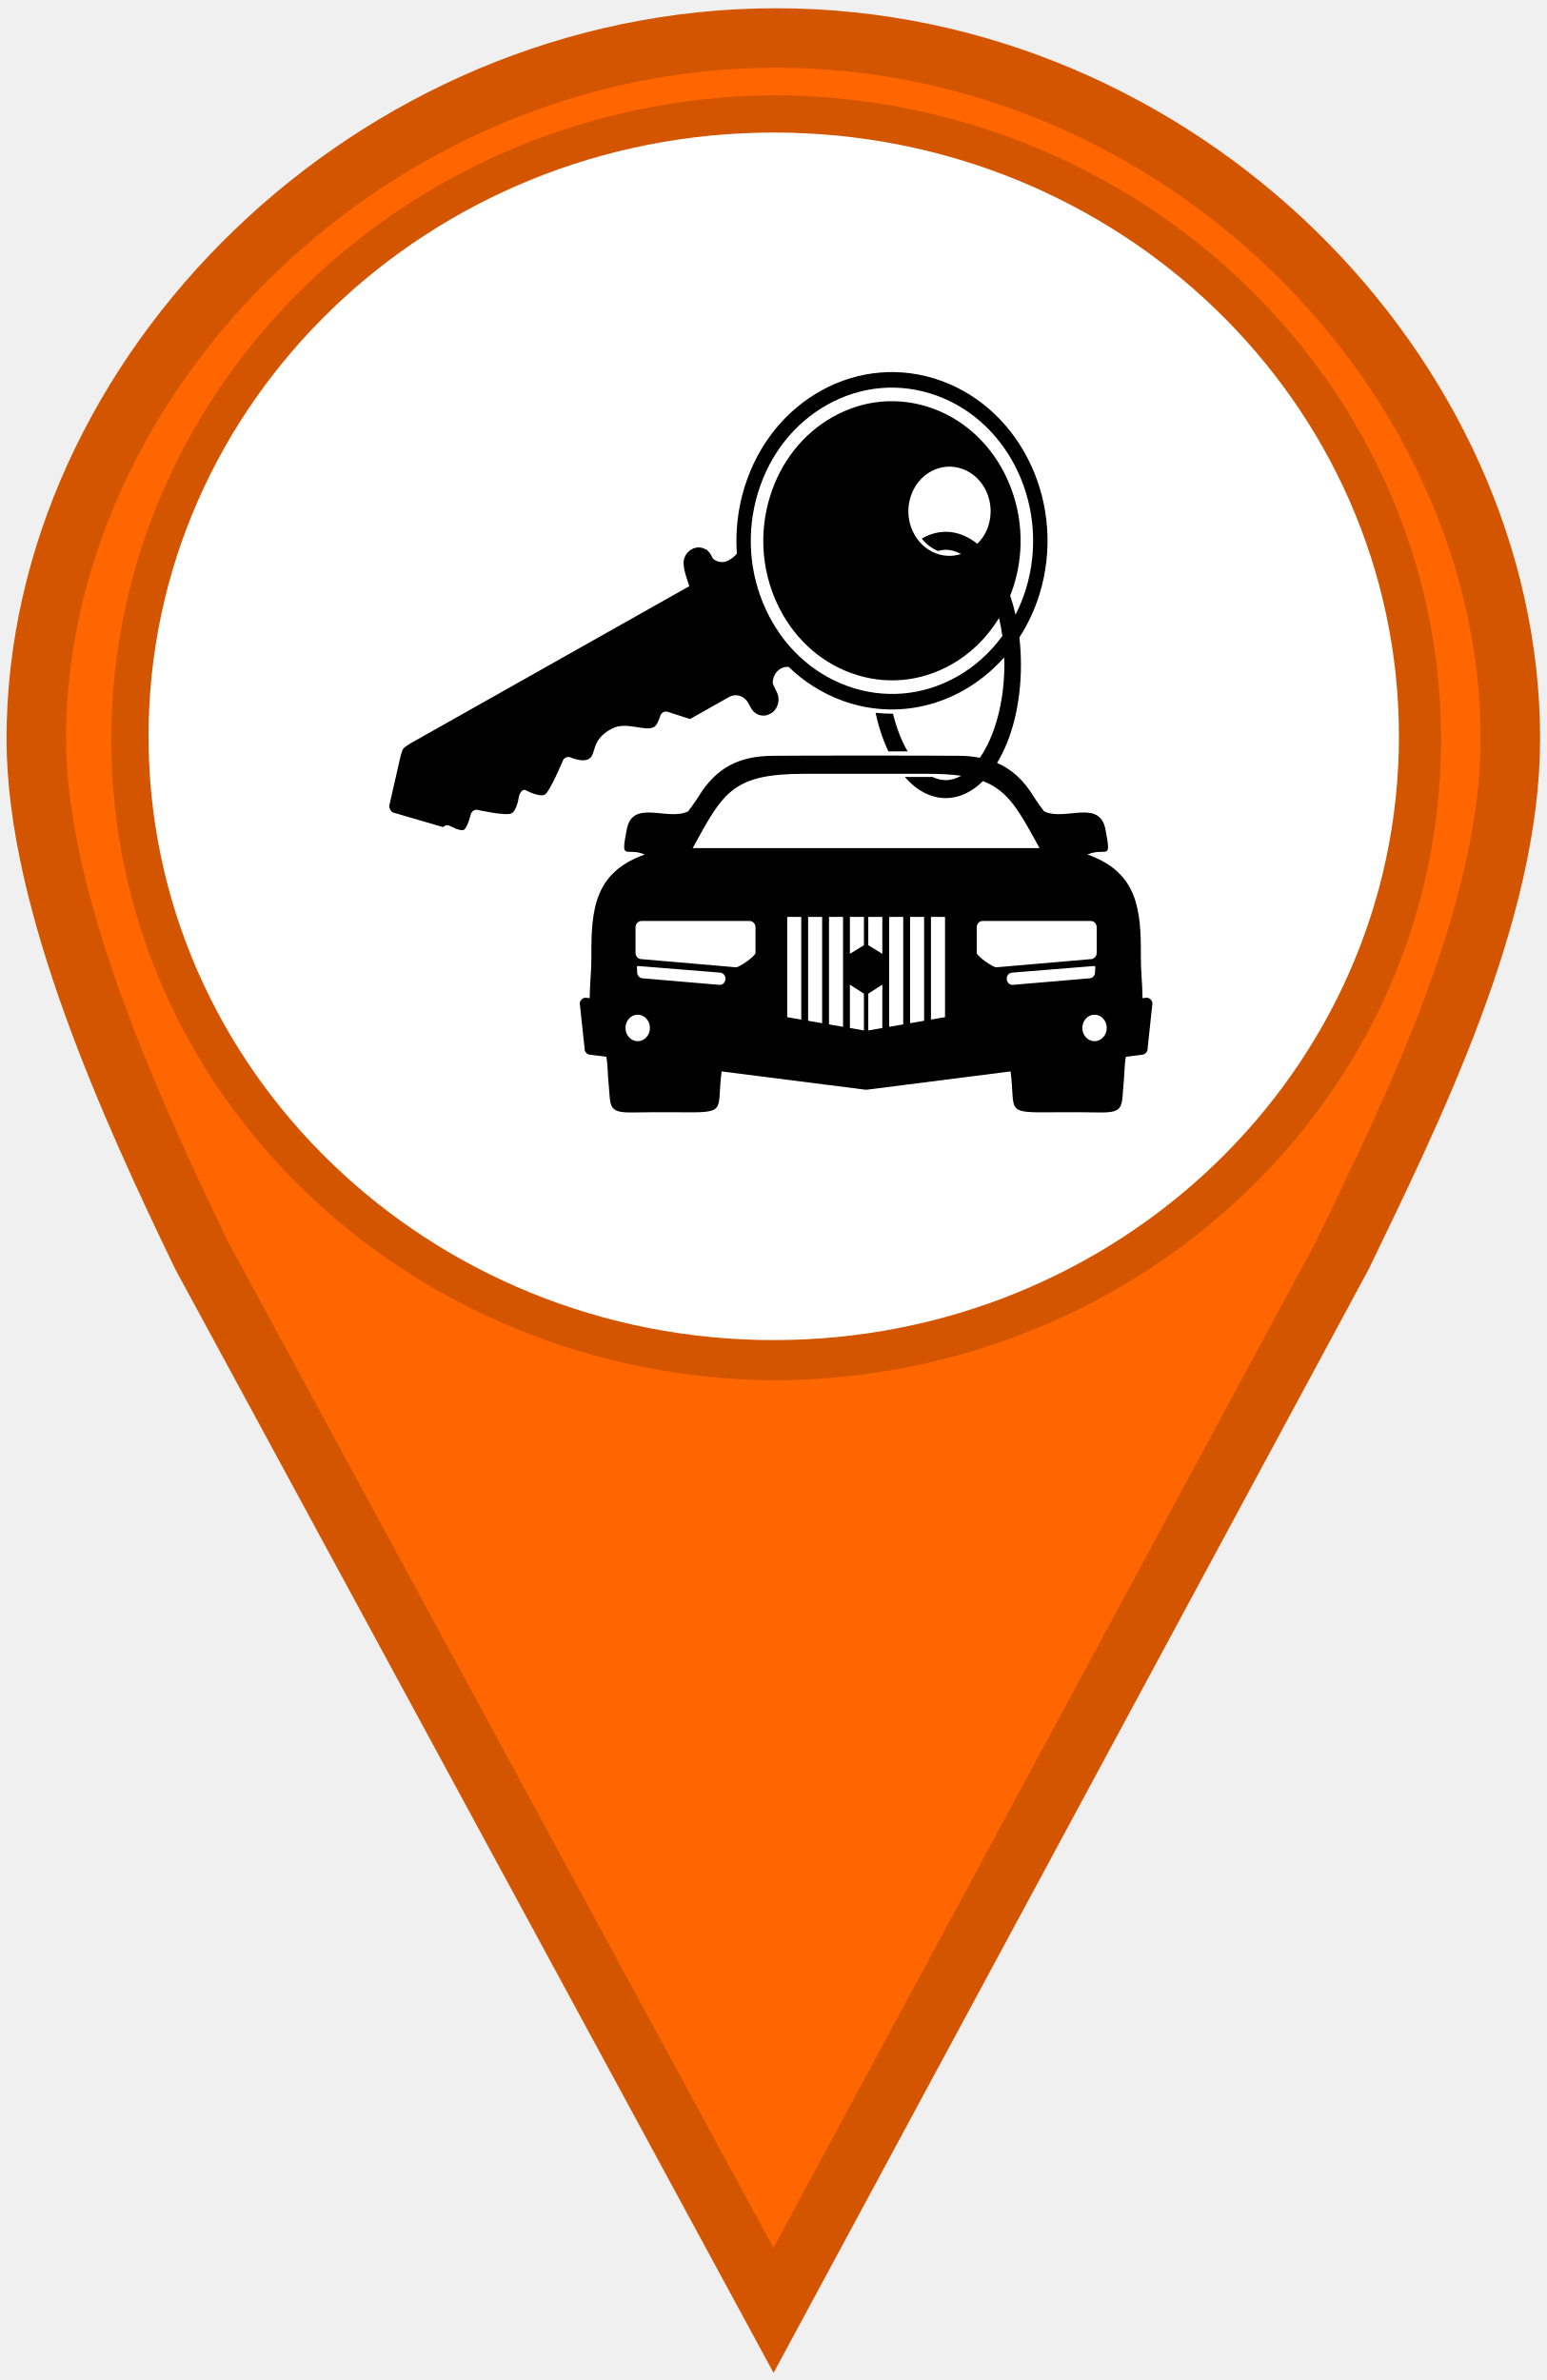
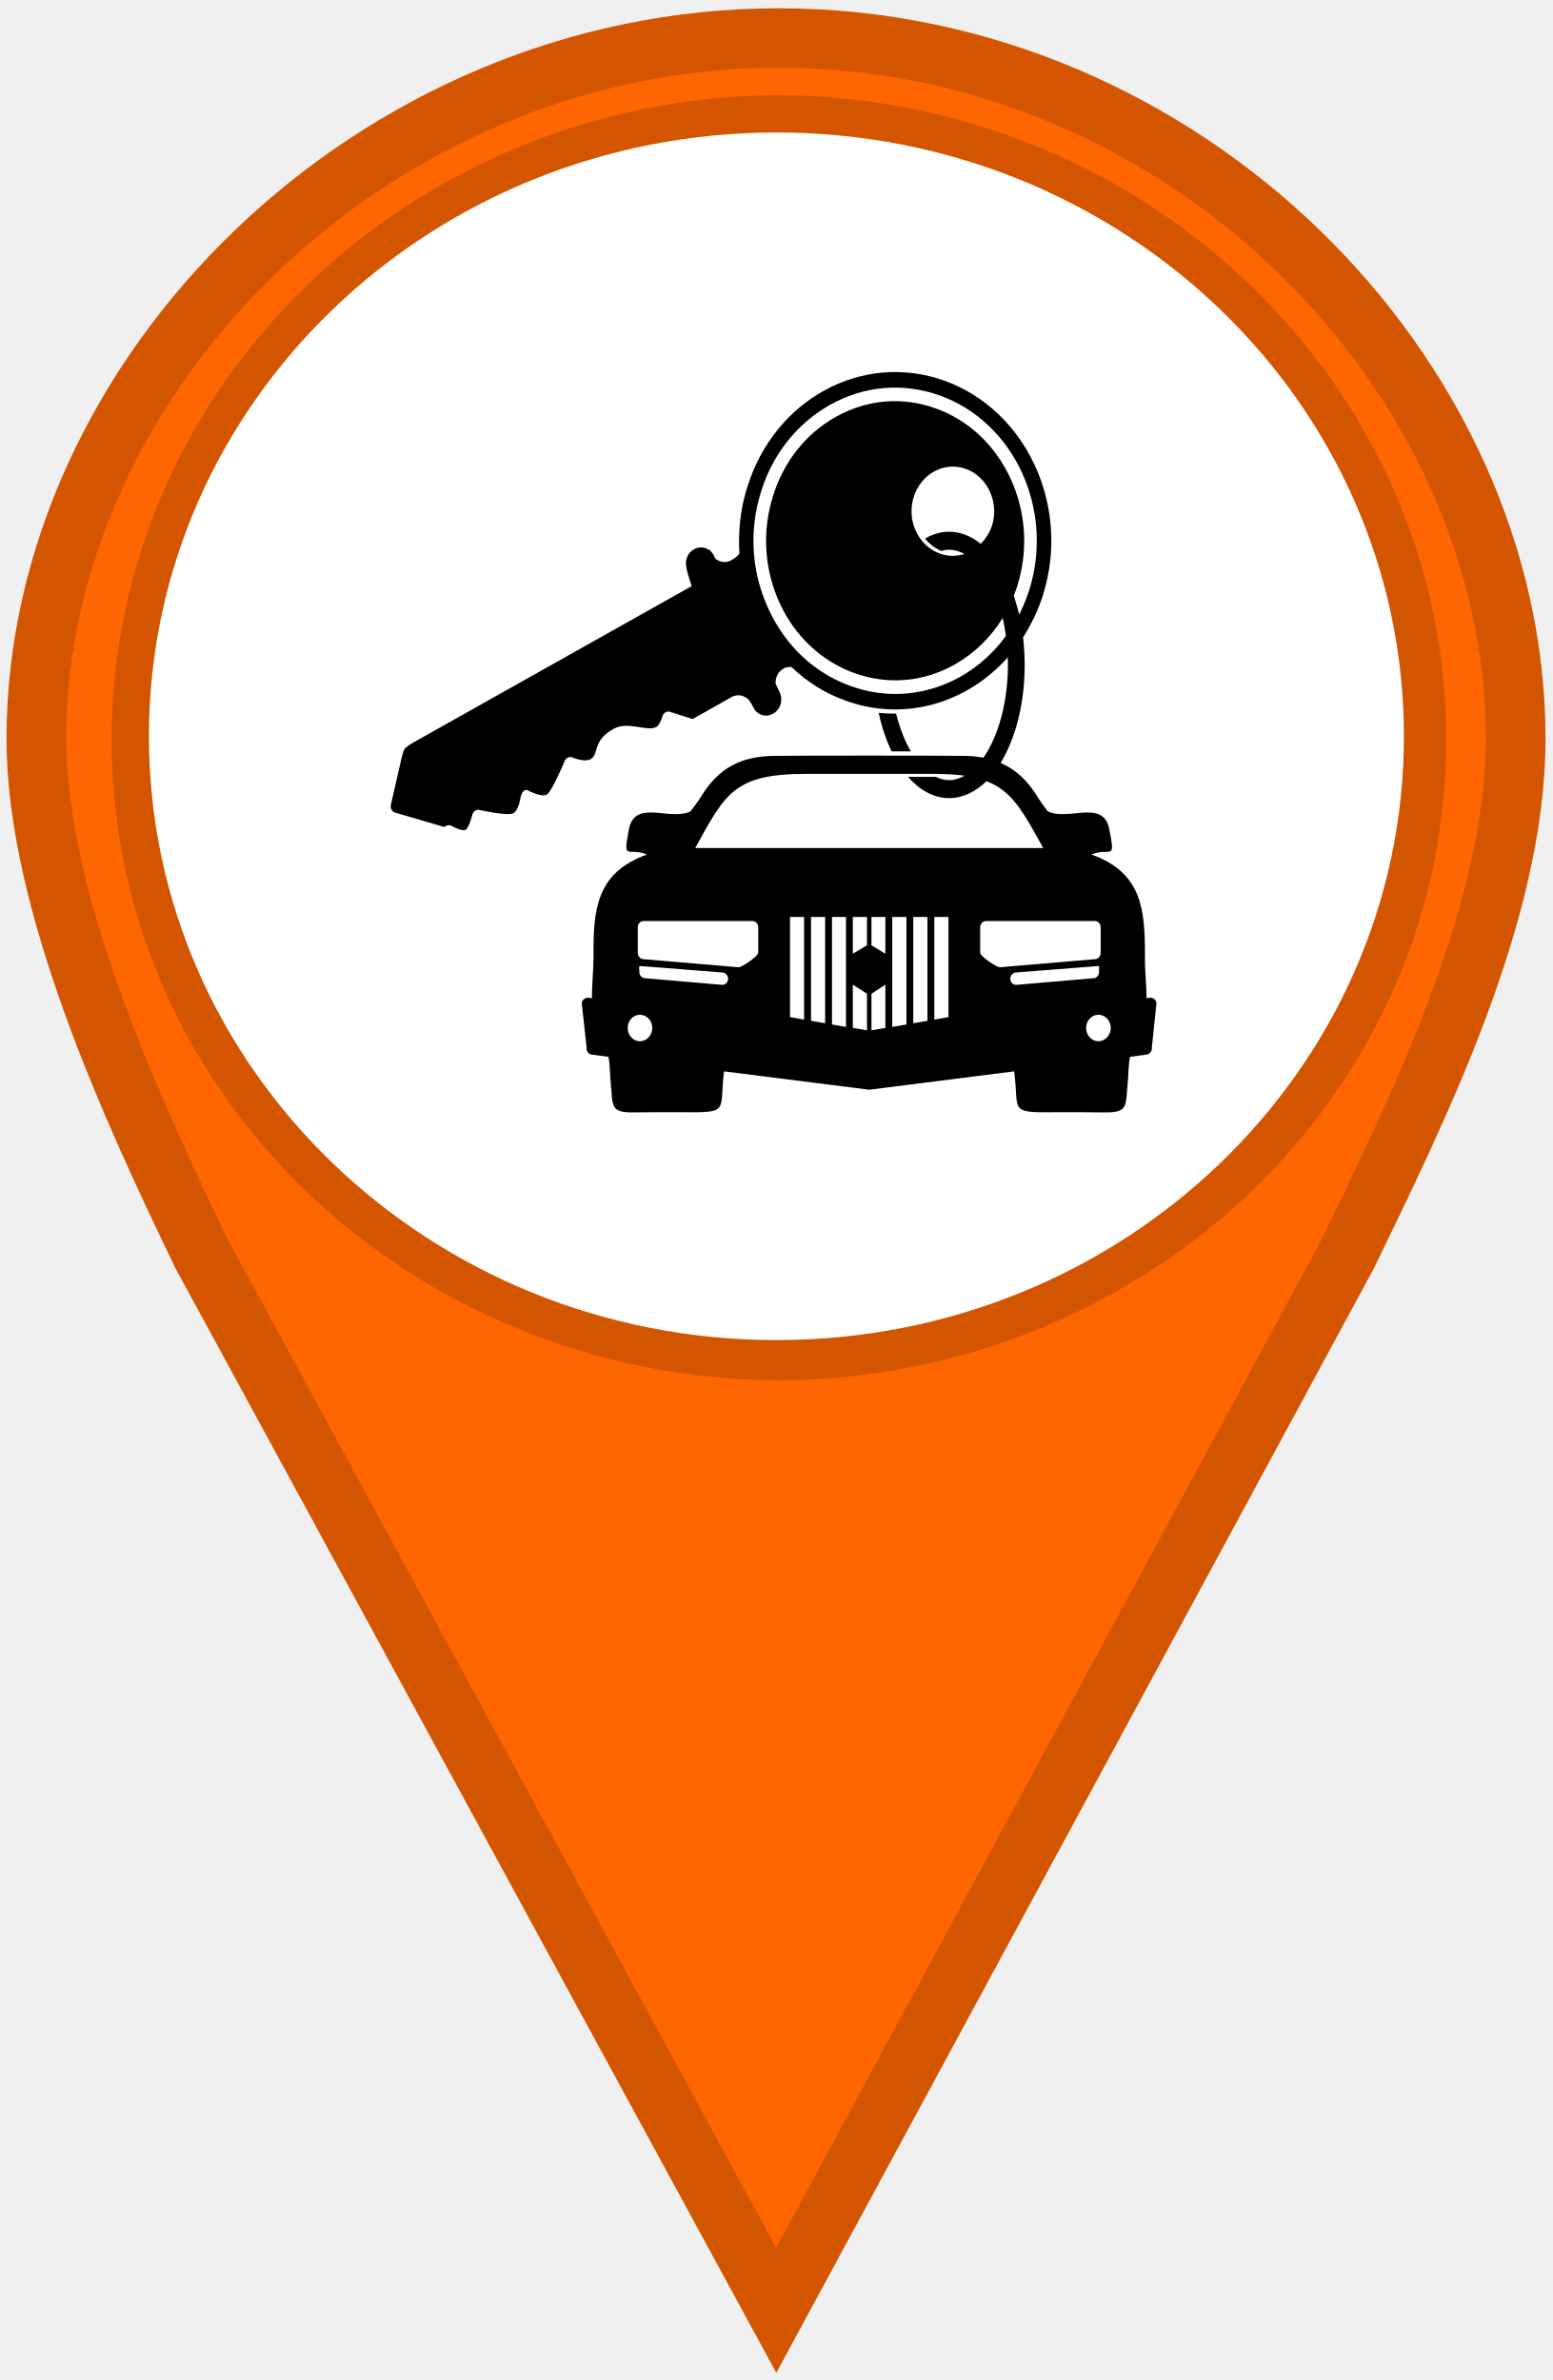
- <svg xmlns="http://www.w3.org/2000/svg" height="40" width="26" version="1.1">
-   <path d="m13.04 0.639c-6.783 0-12.43 5.649-12.43 11.78 0 2.757 1.613 6.26 2.779 8.68l9.611 17.73 9.56-17.73c1.166-2.42 2.824-5.747 2.824-8.68 0-6.128-5.555-11.78-12.34-11.78zm0 1.461c5.895 0.037 10.68 4.656 10.68 10.33 0 5.678-4.781 10.23-10.68 10.27-5.895-0.037-10.67-4.585-10.67-10.27 0-5.678 4.779-10.3 10.67-10.33z" stroke="#d45500" stroke-linecap="round" fill="#f60" />
-   <ellipse style="fill:#ffffff;stroke:#ffffff;stroke-width:1.003" id="path13" cx="13.004" cy="12.375" rx="10.006" ry="9.646" />
-   <svg version="1.1" x="6.543" y="6.02" viewBox="0 0 11.936 11.505" enable-background="new 0 0 100 100" xml:space="preserve" id="svg2" width="12.91" height="12.91">
-     <defs id="defs28" />
-     <g id="g3217" transform="translate(-1261.918,7562.083)">
-       <g id="g3355" transform="translate(0.5259675,-1.51338)">
-         <g id="g3394" transform="translate(-1.304037,6.106822)">
-           <g id="g3432" transform="translate(1.32436,-7.06854)">
-             <g id="g3490" transform="translate(14.50543,16.20117)">
-               <g id="g3544" transform="translate(1.783222,7.907062)">
-                 <g id="g3595" transform="translate(9.526484,-0.4690141)">
-                   <g id="g3646" transform="translate(-52.35165,-3.588063)">
-                     <g id="g3767" transform="translate(6.004856,8.755277)">
-                       <g id="g4075" transform="translate(0.5523902,0.07303033)">
-                         <g id="g4264" transform="translate(3.088074,-2.637774)">
-                           <g id="g4355" transform="translate(8.460199,5.328404)">
-                             <g id="g4421" transform="translate(-6.525508,7.085877)">
-                               <g id="g4462" transform="translate(25.51802,13.53117)">
-                                 <g id="g4500" transform="translate(80.26127,-61.02332)">
-                                   <g id="g5344" transform="translate(-17.61483,53.92915)">
-                                     <g id="g5294" display="none" style="display:none">
-                                       <rect id="rect5296" height="196" width="394.5" display="inline" y="-80.755" x="-43.5" style="fill:#000000;display:inline" />
-                                     </g>
-                                     <g id="g5316" display="none" style="display:none">
-                                       <g id="g5318" display="inline" style="display:inline">
-                                         <path id="path5320" d="M 1.581,10.718 H 30.418 L 16,1.051 1.581,10.718 z M 17.592,6.594 c 0,0.879 -0.713,1.592 -1.592,1.592 -0.879,0 -1.592,-0.713 -1.592,-1.592 0,-0.879 0.713,-1.592 1.592,-1.592 0.879,0 1.592,0.712 1.592,1.592 z" />
-                                         <rect id="rect5322" height="3.021" width="31" y="28.03" x="0.5" />
-                                         <rect id="rect5324" height="11.875" width="3.021" y="13.363" x="3.667" />
-                                         <rect id="rect5326" height="11.875" width="3.021" y="13.363" x="8.349" />
-                                         <rect id="rect5328" height="11.875" width="3.021" y="13.363" x="20.63" />
-                                         <rect id="rect5330" height="11.875" width="3.021" y="13.363" x="25.312" />
-                                       </g>
-                                       <path id="path5332" d="m 19.055,22.809 c -0.386,0.262 -1.035,0.524 -1.857,0.524 -1.01,0 -1.907,-0.386 -2.53,-1.11 -0.474,-0.524 -0.785,-1.246 -0.897,-2.144 h -0.773 v -0.611 h 0.711 c 0,-0.062 0,-0.125 0,-0.187 0,-0.2 0.012,-0.387 0.025,-0.561 h -0.735 v -0.624 h 0.823 c 0.15,-0.872 0.524,-1.595 1.022,-2.106 0.636,-0.66 1.446,-1.035 2.468,-1.035 0.735,0 1.309,0.212 1.658,0.399 l -0.249,0.822 c -0.312,-0.187 -0.835,-0.349 -1.396,-0.349 -0.673,0 -1.221,0.237 -1.645,0.685 -0.374,0.361 -0.623,0.922 -0.748,1.583 h 3.478 v 0.624 h -3.59 c -0.013,0.162 -0.025,0.349 -0.025,0.523 0,0.075 0,0.137 0,0.225 h 3.615 v 0.611 h -3.53 c 0.1,0.723 0.349,1.259 0.685,1.633 0.461,0.486 1.085,0.723 1.757,0.723 0.661,0 1.234,-0.249 1.521,-0.411 l 0.212,0.786 z" display="inline" style="display:inline" />
-                                     </g>
-                                     <g id="g5453" transform="translate(-52.62536,-10.75091)">
-                                       <g id="g5403" display="none" style="display:none">
-                                         <rect id="rect5405" height="196" width="394.5" display="inline" y="-80.755" x="-43.5" style="fill:#000000;display:inline" />
-                                       </g>
-                                       <g id="g5425" display="none" style="display:none">
-                                         <g id="g5427" display="inline" style="display:inline">
-                                           <path id="path5429" d="M 1.581,10.718 H 30.418 L 16,1.051 1.581,10.718 z M 17.592,6.594 c 0,0.879 -0.713,1.592 -1.592,1.592 -0.879,0 -1.592,-0.713 -1.592,-1.592 0,-0.879 0.713,-1.592 1.592,-1.592 0.879,0 1.592,0.712 1.592,1.592 z" />
-                                           <rect id="rect5431" height="3.021" width="31" y="28.03" x="0.5" />
-                                           <rect id="rect5433" height="11.875" width="3.021" y="13.363" x="3.667" />
-                                           <rect id="rect5435" height="11.875" width="3.021" y="13.363" x="8.349" />
-                                           <rect id="rect5437" height="11.875" width="3.021" y="13.363" x="20.63" />
-                                           <rect id="rect5439" height="11.875" width="3.021" y="13.363" x="25.312" />
-                                         </g>
-                                         <path id="path5441" d="m 19.055,22.809 c -0.386,0.262 -1.035,0.524 -1.857,0.524 -1.01,0 -1.907,-0.386 -2.53,-1.11 -0.474,-0.524 -0.785,-1.246 -0.897,-2.144 h -0.773 v -0.611 h 0.711 c 0,-0.062 0,-0.125 0,-0.187 0,-0.2 0.012,-0.387 0.025,-0.561 h -0.735 v -0.624 h 0.823 c 0.15,-0.872 0.524,-1.595 1.022,-2.106 0.636,-0.66 1.446,-1.035 2.468,-1.035 0.735,0 1.309,0.212 1.658,0.399 l -0.249,0.822 c -0.312,-0.187 -0.835,-0.349 -1.396,-0.349 -0.673,0 -1.221,0.237 -1.645,0.685 -0.374,0.361 -0.623,0.922 -0.748,1.583 h 3.478 v 0.624 h -3.59 c -0.013,0.162 -0.025,0.349 -0.025,0.523 0,0.075 0,0.137 0,0.225 h 3.615 v 0.611 h -3.53 c 0.1,0.723 0.349,1.259 0.685,1.633 0.461,0.486 1.085,0.723 1.757,0.723 0.661,0 1.234,-0.249 1.521,-0.411 l 0.212,0.786 z" display="inline" style="display:inline" />
-                                       </g>
-                                       <g id="g5911" transform="translate(34.80392,-34.73152)">
-                                         <g id="g5969" transform="translate(-76.82085,20.4639)">
-                                           <g id="g6024" transform="translate(-1.526915,1.600489)">
-                                             <g id="g6071" transform="translate(7.388684,1.035171)">
-                                               <g id="g6187" transform="translate(-0.7100005,-4.632286)">
-                                                 <g id="g6263" transform="translate(-0.667373,-5.348818)">
-                                                   <g id="g6319" transform="translate(0.7972047,3.564749)">
-                                                     <g id="g6384" transform="translate(-9.1472,2.261335)">
-                                                       <g id="g6488" transform="translate(-2.034812,-3.404266)">
-                                                         <g id="g6516" transform="translate(-0.6383233,-2.329404)">
-                                                           <g id="g6769" transform="translate(1565.779,-3801.849)">
-                                                             <g id="g6910" transform="translate(-308.0951,-3790.949)">
-                                                               <g id="g6983" transform="translate(-14.23112,-15.61185)">
-                                                                 <g id="g7151" transform="translate(33.26708,-22.49103)">
-                                                                   <g id="g7382" transform="translate(-23.22927,23.88687)">
-                                                                     <g id="g7549" transform="translate(14.44468,15.52955)">
-                                                                       <g id="g7800" transform="translate(-10.51703,-15.54808)">
-                                                                         <g id="g7999" transform="matrix(0.5344534,0,0,0.5950261,5.656306,11.96295)">
-                                                                           <g id="g8217" transform="matrix(0.6515763,0,0,0.6619951,14.89167,27.68312)">
-                                                                             <g id="g8341" transform="matrix(0.8195574,0,0,0.8373697,16.90481,-6.286122)">
-                                                                               <g id="g8463" transform="matrix(1.090147,0,0,0.7755316,14.69104,9.55655)">
-                                                                                 <g id="g8628" transform="matrix(3.214108,0,0,3.909242,-42.983,-211.138)">
-                                                                                   <g id="g8709" transform="matrix(0.2804636,0,0,0.2613712,8.260279,58.16642)">
-                                                                                     <line id="line8689" y2="46.813" x2="90.136" y1="46.813" x1="85.334" style="fill:none" />
-                                                                                     <g id="g8982" transform="matrix(0.8547062,0,0,0.8292899,-24.41635,-291.0978)">
-                                                                                       <g id="g9029" transform="matrix(0.561799,0,0,0.5914666,71.82776,364.2022)">
-                                                                                         <g id="g9231" transform="matrix(1.643485,0,0,1.62759,-1.901019,-26.06002)">
-                                                                                           <g id="g9437" transform="matrix(0.71904,0,0,0.6580113,3.217132,7.05715)">
-                                                                                             <g id="g9598" transform="matrix(0.801083,0,0,0.9233293,9.640344,4.282114)">
-                                                                                               <g id="g9708" transform="matrix(0.9436391,0,0,1.148087,25.92232,9.483973)">
-                                                                                                 <g id="g9819" transform="matrix(1.095798,0,0,0.9822697,-24.77104,-19.50557)">
-                                                                                                   <path id="path9805" d="m 94.186,77.77 -0.401,0.044 c -0.012,-1.502 -0.211,-3.021 -0.2,-4.514 0.037,-5.142 -0.36,-9.154 -6.294,-11.104 2.265,-0.854 2.871,0.859 2.129,-2.695 -0.666,-3.406 -4.83,-0.883 -7.243,-1.997 -0.213,-0.276 -0.77,-0.925 -1.242,-1.633 -1.19,-1.786 -2.584,-2.943 -4.3,-3.626 1.739,-2.627 2.817,-6.39 2.817,-10.65 0,-1.028 -0.064,-2.027 -0.184,-2.99 0.988,-1.414 1.801,-2.986 2.374,-4.706 C 84.844,24.294 79.654,13.912 70.049,10.71 60.444,7.508 50.062,12.697 46.86,22.302 c -0.797,2.39 -1.073,4.826 -0.892,7.191 -0.243,0.278 -0.562,0.518 -0.894,0.691 l -0.073,0.038 c -0.624,0.324 -1.354,0.226 -1.866,-0.189 L 42.982,29.744 C 42.87,29.528 42.717,29.346 42.539,29.202 l -0.079,-0.153 -0.078,0.04 C 41.883,28.773 41.233,28.721 40.673,29.012 L 40.6,29.05 c -0.563,0.292 -0.894,0.853 -0.92,1.443 0,0 0.055,0.588 0.082,0.708 0.139,0.613 0.6,1.834 0.6,1.834 L 7.576,50.078 c 0,0 -0.751,0.398 -0.929,0.625 -0.199,0.25 -0.404,1.145 -0.404,1.145 l -1.212,4.901 c 0,0 -0.099,0.232 0.057,0.532 0.125,0.241 0.267,0.325 0.454,0.379 l 5.766,1.553 c 0.007,0.002 0.014,0.005 0.022,0.009 0.179,-0.178 0.444,-0.257 0.702,-0.18 0,0 1.358,0.687 1.759,0.473 0.423,-0.226 0.81,-1.672 0.81,-1.672 0.114,-0.377 0.51,-0.591 0.887,-0.48 0,0 3.268,0.676 3.915,0.364 0.661,-0.317 0.874,-1.84 0.874,-1.84 0.112,-0.376 0.387,-0.808 0.763,-0.697 0,0 1.671,0.85 2.315,0.482 0.565,-0.319 2.055,-3.563 2.055,-3.563 0.112,-0.379 0.51,-0.595 0.889,-0.483 0,0 1.433,0.597 2.194,0.199 1.008,-0.523 0.145,-2.035 2.741,-3.306 1.736,-0.849 3.955,0.4 5.003,-0.197 0.391,-0.221 0.685,-1.153 0.685,-1.153 0.113,-0.376 0.51,-0.591 0.887,-0.48 l 2.639,0.784 4.593,-2.388 c 0.84,-0.438 1.875,-0.111 2.311,0.729 l 0.375,0.61 c 0.494,0.656 1.402,0.88 2.155,0.489 l 0.075,-0.039 c 0.839,-0.436 1.165,-1.469 0.729,-2.31 l -0.48,-0.923 c -0.045,-0.659 0.295,-1.313 0.917,-1.637 l 0.073,-0.038 c 0.251,-0.129 0.558,-0.176 0.878,-0.156 1.8,1.601 3.948,2.872 6.377,3.682 6.943,2.313 14.272,0.229 19.022,-4.719 0.013,0.274 0.024,0.545 0.024,0.823 0,4.089 -1.153,7.786 -2.885,10.087 -0.737,-0.129 -1.519,-0.204 -2.371,-0.213 -3.711,-0.033 -18.368,-0.033 -22.08,0 -3.965,0.037 -6.618,1.295 -8.692,4.401 -0.471,0.708 -1.029,1.356 -1.242,1.633 -2.414,1.114 -6.577,-1.409 -7.243,1.997 -0.741,3.555 -0.135,1.841 2.129,2.695 -5.935,1.95 -6.331,5.963 -6.293,11.104 0.01,1.492 -0.188,3.012 -0.201,4.514 L 28.217,77.77 c -0.38,-0.044 -0.724,0.227 -0.767,0.604 l 0.559,4.812 c -0.043,0.379 0.229,0.723 0.607,0.766 l 1.961,0.23 c 0.179,0.817 0.157,1.867 0.26,2.791 0.28,2.583 -0.15,3.304 2.821,3.263 1.723,-0.025 3.455,-0.04 5.185,-0.022 6.176,0.062 4.699,-0.003 5.326,-4.44 l 16.887,1.98 c 0.049,0.006 0.238,0.006 0.292,0 l 16.884,-1.98 c 0.626,4.438 -0.851,4.502 5.325,4.44 1.729,-0.018 3.463,-0.003 5.186,0.022 2.97,0.041 2.541,-0.68 2.821,-3.263 0.101,-0.924 0.081,-1.974 0.26,-2.791 l 1.962,-0.23 c 0.378,-0.043 0.65,-0.387 0.606,-0.766 l 0.559,-4.812 C 94.909,77.996 94.565,77.726 94.186,77.77 z M 71.925,42.86 c -4.03,2.097 -8.624,2.459 -12.936,1.023 -4.216,-1.406 -7.631,-4.369 -9.618,-8.344 -1.988,-3.974 -2.308,-8.485 -0.902,-12.702 1.373,-4.122 4.252,-7.496 8.109,-9.498 4.031,-2.096 8.625,-2.459 12.936,-1.021 8.703,2.901 13.422,12.341 10.52,21.043 -0.324,0.969 -0.735,1.893 -1.219,2.771 -0.177,-0.724 -0.39,-1.414 -0.632,-2.072 0.163,-0.382 0.318,-0.768 0.451,-1.166 2.644,-7.931 -1.658,-16.534 -9.587,-19.177 -3.928,-1.311 -8.116,-0.979 -11.789,0.93 -3.513,1.826 -6.138,4.901 -7.39,8.658 -1.282,3.842 -0.989,7.953 0.821,11.575 1.812,3.622 4.925,6.322 8.767,7.603 3.928,1.311 8.114,0.979 11.789,-0.931 2.308,-1.199 4.221,-2.945 5.626,-5.062 0.158,0.629 0.288,1.285 0.39,1.962 -1.436,1.806 -3.235,3.316 -5.336,4.408 z m 2.388,-14.43 c -1.127,-0.832 -2.382,-1.306 -3.719,-1.306 -0.996,0 -1.946,0.266 -2.833,0.74 0.527,0.596 1.175,1.067 1.918,1.342 0.301,-0.076 0.603,-0.129 0.915,-0.129 0.62,0 1.218,0.17 1.795,0.462 -0.917,0.269 -1.919,0.275 -2.893,-0.049 -2.538,-0.847 -3.912,-3.593 -3.065,-6.132 0.848,-2.54 3.592,-3.913 6.133,-3.065 2.54,0.846 3.914,3.591 3.066,6.132 -0.266,0.801 -0.739,1.469 -1.317,2.005 z M 34.279,82.49 c -0.795,0 -1.44,-0.646 -1.44,-1.441 0,-0.796 0.645,-1.441 1.44,-1.441 0.796,0 1.44,0.646 1.44,1.441 0,0.795 -0.644,1.441 -1.44,1.441 z m 9.63,-6.124 -9.082,-0.714 c -0.366,-0.03 -0.64,-0.351 -0.612,-0.717 0.028,-0.365 -0.182,-0.642 0.184,-0.613 l 9.613,0.715 c 0.368,0.027 0.641,0.349 0.613,0.717 -0.028,0.365 -0.35,0.64 -0.716,0.612 z m 4.256,-3.489 c 0,0.383 -1.914,1.581 -2.295,1.581 L 34.714,73.57 c -0.382,0 -0.691,-0.311 -0.691,-0.693 v -2.762 c 0,-0.383 0.31,-0.692 0.691,-0.692 h 12.76 c 0.381,0 0.691,0.31 0.691,0.692 v 2.762 z m 5.394,7.266 -1.59,-0.254 c -0.026,0 -0.044,-0.011 -0.066,-0.013 V 68.991 c 0.022,-0.002 0.04,-0.013 0.066,-0.013 h 1.59 v 11.165 z m 2.462,0.391 -1.654,-0.265 v -11.29 h 1.654 v 11.555 z m 2.463,0.393 -1.656,-0.265 V 68.979 h 1.656 v 11.948 z m 0.807,0.127 v -4.707 l 1.656,0.976 v 3.957 c 0,0.013 0.008,0.026 0.008,0.04 l -1.664,-0.266 z m 0,-8.061 v -4.015 h 1.656 v 3.077 l -1.656,0.938 z M 40.761,61.5 c 3.569,-5.977 4.59,-8.072 13.105,-8.072 2.445,0 12.227,0 14.672,0 1.511,0 2.777,0.07 3.872,0.213 -0.582,0.299 -1.19,0.472 -1.816,0.472 -0.535,0 -1.058,-0.12 -1.561,-0.341 h -3.27 c 1.381,1.45 3.031,2.295 4.83,2.295 1.604,0 3.095,-0.672 4.381,-1.848 3.049,1.074 4.306,3.322 6.669,7.281 -6.386,0 -34.495,0 -40.882,0 z M 63.113,81.054 61.45,81.32 c 0,-0.014 0.008,-0.027 0.008,-0.04 v -3.957 l 1.655,-0.976 v 4.707 z m 0,-8.061 -1.655,-0.938 v -3.077 h 1.655 v 4.015 z m 2.465,7.669 -1.657,0.265 V 68.979 h 1.657 v 11.683 z m 2.461,-0.392 -1.655,0.265 V 68.979 h 1.655 V 80.27 z m 2.465,-0.394 c -0.021,0.002 -0.042,0.013 -0.067,0.013 l -1.591,0.254 V 68.979 h 1.591 c 0.025,0 0.046,0.011 0.067,0.013 v 10.884 z m 3.737,-6.999 v -2.762 c 0,-0.383 0.308,-0.692 0.689,-0.692 h 12.762 c 0.381,0 0.691,0.31 0.691,0.692 v 2.762 c 0,0.383 -0.311,0.693 -0.691,0.693 l -11.157,0.888 c -0.382,0 -2.294,-1.198 -2.294,-1.581 z m 4.256,3.489 c -0.368,0.027 -0.687,-0.247 -0.718,-0.612 -0.028,-0.368 0.248,-0.689 0.614,-0.717 l 9.612,-0.715 c 0.368,-0.028 0.155,0.248 0.183,0.613 0.03,0.366 -0.244,0.687 -0.609,0.717 l -9.082,0.714 z m 9.628,6.124 c -0.795,0 -1.438,-0.646 -1.438,-1.441 0,-0.796 0.644,-1.441 1.438,-1.441 0.797,0 1.441,0.646 1.441,1.441 0,0.795 -0.644,1.441 -1.441,1.441 z" />
-                                                                                                   <path id="path9807" d="m 64.372,46.897 c -0.004,0 -0.008,0 -0.013,0 -0.689,0 -1.369,-0.039 -2.037,-0.095 0.355,1.549 0.873,2.958 1.509,4.191 h 2.266 C 65.38,49.856 64.789,48.461 64.372,46.897 z" />
-                                                                                                 </g>
-                                                                                               </g>
-                                                                                             </g>
-                                                                                           </g>
-                                                                                         </g>
-                                                                                       </g>
-                                                                                     </g>
-                                                                                   </g>
-                                                                                 </g>
-                                                                               </g>
-                                                                             </g>
-                                                                           </g>
-                                                                         </g>
-                                                                       </g>
-                                                                     </g>
-                                                                   </g>
-                                                                 </g>
-                                                               </g>
-                                                             </g>
-                                                           </g>
-                                                         </g>
-                                                       </g>
-                                                     </g>
-                                                   </g>
-                                                 </g>
-                                               </g>
-                                             </g>
-                                           </g>
-                                         </g>
-                                       </g>
-                                     </g>
-                                   </g>
-                                 </g>
-                               </g>
-                             </g>
-                           </g>
-                         </g>
-                       </g>
-                     </g>
-                   </g>
-                 </g>
-               </g>
-             </g>
-           </g>
-         </g>
-       </g>
+ <svg xmlns="http://www.w3.org/2000/svg" width="30px" height="46px" viewBox="0 0 30 46" version="1.1">
+   <defs>
+     <clipPath id="clip1">
+       <path d="M 7.551 7 L 22.445 7 L 22.445 21.77 L 7.551 21.77 Z M 7.551 7 " />
+     </clipPath>
+   </defs>
+   <g id="surface1">
+     <path style="fill-rule:nonzero;fill:rgb(100%,40%,0%);fill-opacity:1;stroke-width:1;stroke-linecap:round;stroke-linejoin:miter;stroke:rgb(83.137%,33.333%,0%);stroke-opacity:1;stroke-miterlimit:4;" d="M 13.041 0.639 C 6.256 0.639 0.609 6.287 0.609 12.418 C 0.609 15.177 2.224 18.679 3.389 21.097 L 13 38.828 L 22.56 21.097 C 23.725 18.679 25.384 15.353 25.384 12.418 C 25.384 6.291 19.828 0.639 13.044 0.639 Z M 13.041 2.099 C 18.935 2.137 23.722 6.756 23.722 12.429 C 23.722 18.108 18.938 22.66 13.041 22.7 C 7.147 22.663 2.37 18.115 2.37 12.429 C 2.37 6.753 7.15 2.13 13.041 2.099 Z M 13.041 2.099 " transform="matrix(1.153846,0,0,1.15,0,0)" />
+     <path style="fill-rule:nonzero;fill:rgb(100%,100%,100%);fill-opacity:1;stroke-width:1.003;stroke-linecap:butt;stroke-linejoin:miter;stroke:rgb(100%,100%,100%);stroke-opacity:1;stroke-miterlimit:4;" d="M 23.011 12.374 C 23.011 17.704 18.528 22.021 13.003 22.021 C 7.478 22.021 2.996 17.704 2.996 12.374 C 2.996 7.048 7.478 2.728 13.003 2.728 C 18.528 2.728 23.011 7.048 23.011 12.374 Z M 23.011 12.374 " transform="matrix(1.153846,0,0,1.15,0,0)" />
+     <g clip-path="url(#clip1)" clip-rule="nonzero">
+       <path style=" stroke:none;fill-rule:nonzero;fill:rgb(0%,0%,0%);fill-opacity:1;" d="M 22.223 19.285 L 22.156 19.293 C 22.156 19.023 22.121 18.754 22.125 18.488 C 22.129 17.574 22.066 16.863 21.09 16.516 C 21.461 16.363 21.562 16.668 21.438 16.035 C 21.328 15.43 20.645 15.879 20.246 15.68 C 20.211 15.633 20.121 15.516 20.043 15.391 C 19.848 15.074 19.617 14.867 19.336 14.746 C 19.621 14.277 19.801 13.609 19.801 12.852 C 19.801 12.668 19.789 12.492 19.77 12.32 C 19.93 12.066 20.066 11.789 20.16 11.484 C 20.688 9.773 19.832 7.93 18.254 7.359 C 16.672 6.789 14.965 7.711 14.438 9.422 C 14.305 9.844 14.262 10.277 14.289 10.699 C 14.25 10.75 14.199 10.793 14.145 10.82 L 14.133 10.828 C 14.027 10.887 13.906 10.867 13.824 10.797 L 13.797 10.742 C 13.781 10.707 13.754 10.672 13.727 10.648 L 13.711 10.621 L 13.699 10.629 C 13.617 10.57 13.512 10.562 13.418 10.613 L 13.406 10.621 C 13.312 10.672 13.258 10.773 13.254 10.879 C 13.254 10.879 13.266 10.98 13.27 11.004 C 13.293 11.113 13.367 11.328 13.367 11.328 L 7.973 14.359 C 7.973 14.359 7.852 14.43 7.82 14.473 C 7.789 14.516 7.754 14.676 7.754 14.676 L 7.555 15.547 C 7.555 15.547 7.539 15.586 7.562 15.641 C 7.586 15.684 7.609 15.699 7.641 15.707 L 8.586 15.984 C 8.59 15.984 8.59 15.984 8.59 15.984 C 8.621 15.953 8.664 15.941 8.707 15.953 C 8.707 15.953 8.93 16.078 8.996 16.039 C 9.066 15.996 9.129 15.742 9.129 15.742 C 9.148 15.676 9.215 15.637 9.273 15.656 C 9.273 15.656 9.812 15.777 9.918 15.719 C 10.027 15.664 10.062 15.395 10.062 15.395 C 10.082 15.328 10.125 15.25 10.188 15.27 C 10.188 15.27 10.465 15.422 10.57 15.355 C 10.664 15.297 10.906 14.723 10.906 14.723 C 10.926 14.652 10.992 14.617 11.055 14.637 C 11.055 14.637 11.289 14.742 11.414 14.672 C 11.582 14.578 11.438 14.309 11.867 14.082 C 12.152 13.934 12.516 14.152 12.688 14.047 C 12.754 14.008 12.801 13.844 12.801 13.844 C 12.82 13.777 12.887 13.738 12.949 13.758 L 13.383 13.898 L 14.137 13.473 C 14.277 13.395 14.445 13.453 14.52 13.602 L 14.578 13.711 C 14.66 13.828 14.809 13.867 14.934 13.797 L 14.945 13.789 C 15.086 13.711 15.137 13.527 15.066 13.379 L 14.988 13.215 C 14.98 13.098 15.035 12.98 15.137 12.926 L 15.148 12.918 C 15.191 12.895 15.242 12.887 15.293 12.891 C 15.59 13.176 15.945 13.402 16.344 13.543 C 17.484 13.957 18.691 13.586 19.473 12.707 C 19.477 12.754 19.477 12.801 19.477 12.852 C 19.477 13.578 19.289 14.234 19.004 14.645 C 18.883 14.621 18.754 14.609 18.613 14.609 C 18.004 14.602 15.59 14.602 14.98 14.609 C 14.328 14.613 13.891 14.836 13.551 15.391 C 13.473 15.516 13.379 15.633 13.344 15.68 C 12.949 15.879 12.262 15.43 12.152 16.035 C 12.031 16.668 12.133 16.363 12.504 16.516 C 11.527 16.863 11.461 17.574 11.469 18.488 C 11.469 18.754 11.438 19.023 11.438 19.293 L 11.371 19.285 C 11.309 19.277 11.25 19.324 11.242 19.391 L 11.336 20.246 C 11.328 20.316 11.371 20.375 11.434 20.383 L 11.758 20.426 C 11.789 20.57 11.785 20.758 11.801 20.922 C 11.848 21.379 11.777 21.508 12.266 21.5 C 12.547 21.496 12.832 21.496 13.117 21.496 C 14.133 21.508 13.891 21.496 13.992 20.707 L 16.773 21.059 C 16.781 21.062 16.812 21.062 16.82 21.059 L 19.598 20.707 C 19.703 21.496 19.457 21.508 20.473 21.496 C 20.758 21.496 21.043 21.496 21.328 21.5 C 21.816 21.508 21.746 21.379 21.793 20.922 C 21.809 20.758 21.805 20.57 21.836 20.426 L 22.156 20.383 C 22.219 20.375 22.266 20.316 22.258 20.246 L 22.348 19.391 C 22.344 19.324 22.285 19.277 22.223 19.285 Z M 18.562 13.078 C 17.898 13.449 17.141 13.516 16.434 13.258 C 15.738 13.008 15.176 12.48 14.852 11.773 C 14.523 11.066 14.469 10.266 14.703 9.516 C 14.926 8.781 15.402 8.184 16.035 7.828 C 16.699 7.453 17.453 7.391 18.164 7.645 C 19.598 8.16 20.371 9.84 19.895 11.387 C 19.84 11.559 19.773 11.723 19.695 11.879 C 19.664 11.75 19.629 11.629 19.59 11.512 C 19.617 11.445 19.645 11.375 19.664 11.305 C 20.098 9.895 19.391 8.363 18.086 7.895 C 17.441 7.66 16.75 7.719 16.148 8.059 C 15.57 8.383 15.137 8.93 14.934 9.598 C 14.723 10.281 14.77 11.012 15.066 11.656 C 15.363 12.301 15.879 12.781 16.508 13.008 C 17.156 13.242 17.844 13.184 18.449 12.844 C 18.828 12.629 19.145 12.32 19.375 11.945 C 19.402 12.055 19.422 12.172 19.438 12.293 C 19.203 12.613 18.906 12.883 18.562 13.078 Z M 18.953 10.512 C 18.77 10.363 18.562 10.277 18.34 10.277 C 18.18 10.277 18.023 10.324 17.875 10.41 C 17.961 10.516 18.07 10.598 18.191 10.648 C 18.242 10.633 18.289 10.625 18.34 10.625 C 18.445 10.625 18.543 10.656 18.637 10.707 C 18.484 10.754 18.32 10.758 18.16 10.699 C 17.742 10.547 17.516 10.059 17.656 9.609 C 17.797 9.156 18.246 8.914 18.664 9.062 C 19.082 9.215 19.309 9.703 19.172 10.152 C 19.125 10.297 19.047 10.414 18.953 10.512 Z M 12.367 20.125 C 12.234 20.125 12.129 20.008 12.129 19.867 C 12.129 19.727 12.234 19.613 12.367 19.613 C 12.496 19.613 12.605 19.727 12.605 19.867 C 12.605 20.008 12.496 20.125 12.367 20.125 Z M 13.953 19.035 L 12.457 18.906 C 12.398 18.902 12.352 18.844 12.355 18.781 C 12.359 18.715 12.328 18.668 12.387 18.672 L 13.969 18.797 C 14.027 18.805 14.074 18.859 14.07 18.926 C 14.062 18.992 14.012 19.039 13.953 19.035 Z M 14.652 18.414 C 14.652 18.484 14.336 18.695 14.273 18.695 L 12.438 18.539 C 12.375 18.539 12.324 18.48 12.324 18.414 L 12.324 17.922 C 12.324 17.855 12.375 17.801 12.438 17.801 L 14.539 17.801 C 14.602 17.801 14.652 17.855 14.652 17.922 Z M 15.539 19.707 L 15.277 19.66 C 15.273 19.66 15.27 19.66 15.266 19.66 L 15.266 17.723 C 15.27 17.723 15.273 17.723 15.277 17.723 L 15.539 17.723 Z M 15.945 19.777 L 15.672 19.73 L 15.672 17.723 L 15.945 17.723 Z M 16.348 19.848 L 16.078 19.801 L 16.078 17.723 L 16.348 17.723 Z M 16.48 19.867 L 16.48 19.031 L 16.754 19.207 L 16.754 19.91 C 16.754 19.91 16.754 19.914 16.754 19.914 Z M 16.48 18.434 L 16.48 17.723 L 16.754 17.723 L 16.754 18.27 Z M 13.434 16.391 C 14.02 15.328 14.188 14.957 15.59 14.957 C 15.992 14.957 17.602 14.957 18.004 14.957 C 18.254 14.957 18.461 14.969 18.641 14.992 C 18.543 15.047 18.445 15.078 18.34 15.078 C 18.254 15.078 18.168 15.055 18.086 15.016 L 17.547 15.016 C 17.773 15.273 18.047 15.426 18.34 15.426 C 18.605 15.426 18.852 15.305 19.062 15.098 C 19.562 15.289 19.77 15.688 20.16 16.391 C 19.109 16.391 14.484 16.391 13.434 16.391 Z M 17.109 19.867 L 16.836 19.914 C 16.836 19.914 16.84 19.91 16.84 19.91 L 16.84 19.207 L 17.109 19.031 Z M 17.109 18.434 L 16.84 18.27 L 16.84 17.723 L 17.109 17.723 Z M 17.516 19.801 L 17.242 19.848 L 17.242 17.723 L 17.516 17.723 Z M 17.922 19.73 L 17.648 19.777 L 17.648 17.723 L 17.922 17.723 Z M 18.328 19.66 C 18.324 19.66 18.32 19.66 18.316 19.66 L 18.055 19.707 L 18.055 17.723 L 18.316 17.723 C 18.32 17.723 18.324 17.723 18.328 17.723 Z M 18.941 18.414 L 18.941 17.922 C 18.941 17.855 18.992 17.801 19.055 17.801 L 21.156 17.801 C 21.219 17.801 21.27 17.855 21.27 17.922 L 21.27 18.414 C 21.27 18.484 21.219 18.539 21.156 18.539 L 19.32 18.695 C 19.258 18.695 18.941 18.484 18.941 18.414 Z M 19.641 19.035 C 19.582 19.039 19.527 18.992 19.523 18.926 C 19.52 18.859 19.566 18.805 19.625 18.797 L 21.207 18.672 C 21.266 18.668 21.23 18.715 21.238 18.781 C 21.242 18.844 21.195 18.902 21.137 18.906 Z M 21.227 20.125 C 21.094 20.125 20.988 20.008 20.988 19.867 C 20.988 19.727 21.094 19.613 21.227 19.613 C 21.355 19.613 21.465 19.727 21.465 19.867 C 21.465 20.008 21.355 20.125 21.227 20.125 Z M 21.227 20.125 " />
    </g>
-   </svg>
+     <path style=" stroke:none;fill-rule:nonzero;fill:rgb(0%,0%,0%);fill-opacity:1;" d="M 17.316 13.793 C 17.203 13.793 17.09 13.789 16.98 13.777 C 17.039 14.055 17.125 14.305 17.23 14.523 L 17.602 14.523 C 17.484 14.32 17.387 14.074 17.316 13.793 Z M 17.316 13.793 " />
+   </g>
</svg>
